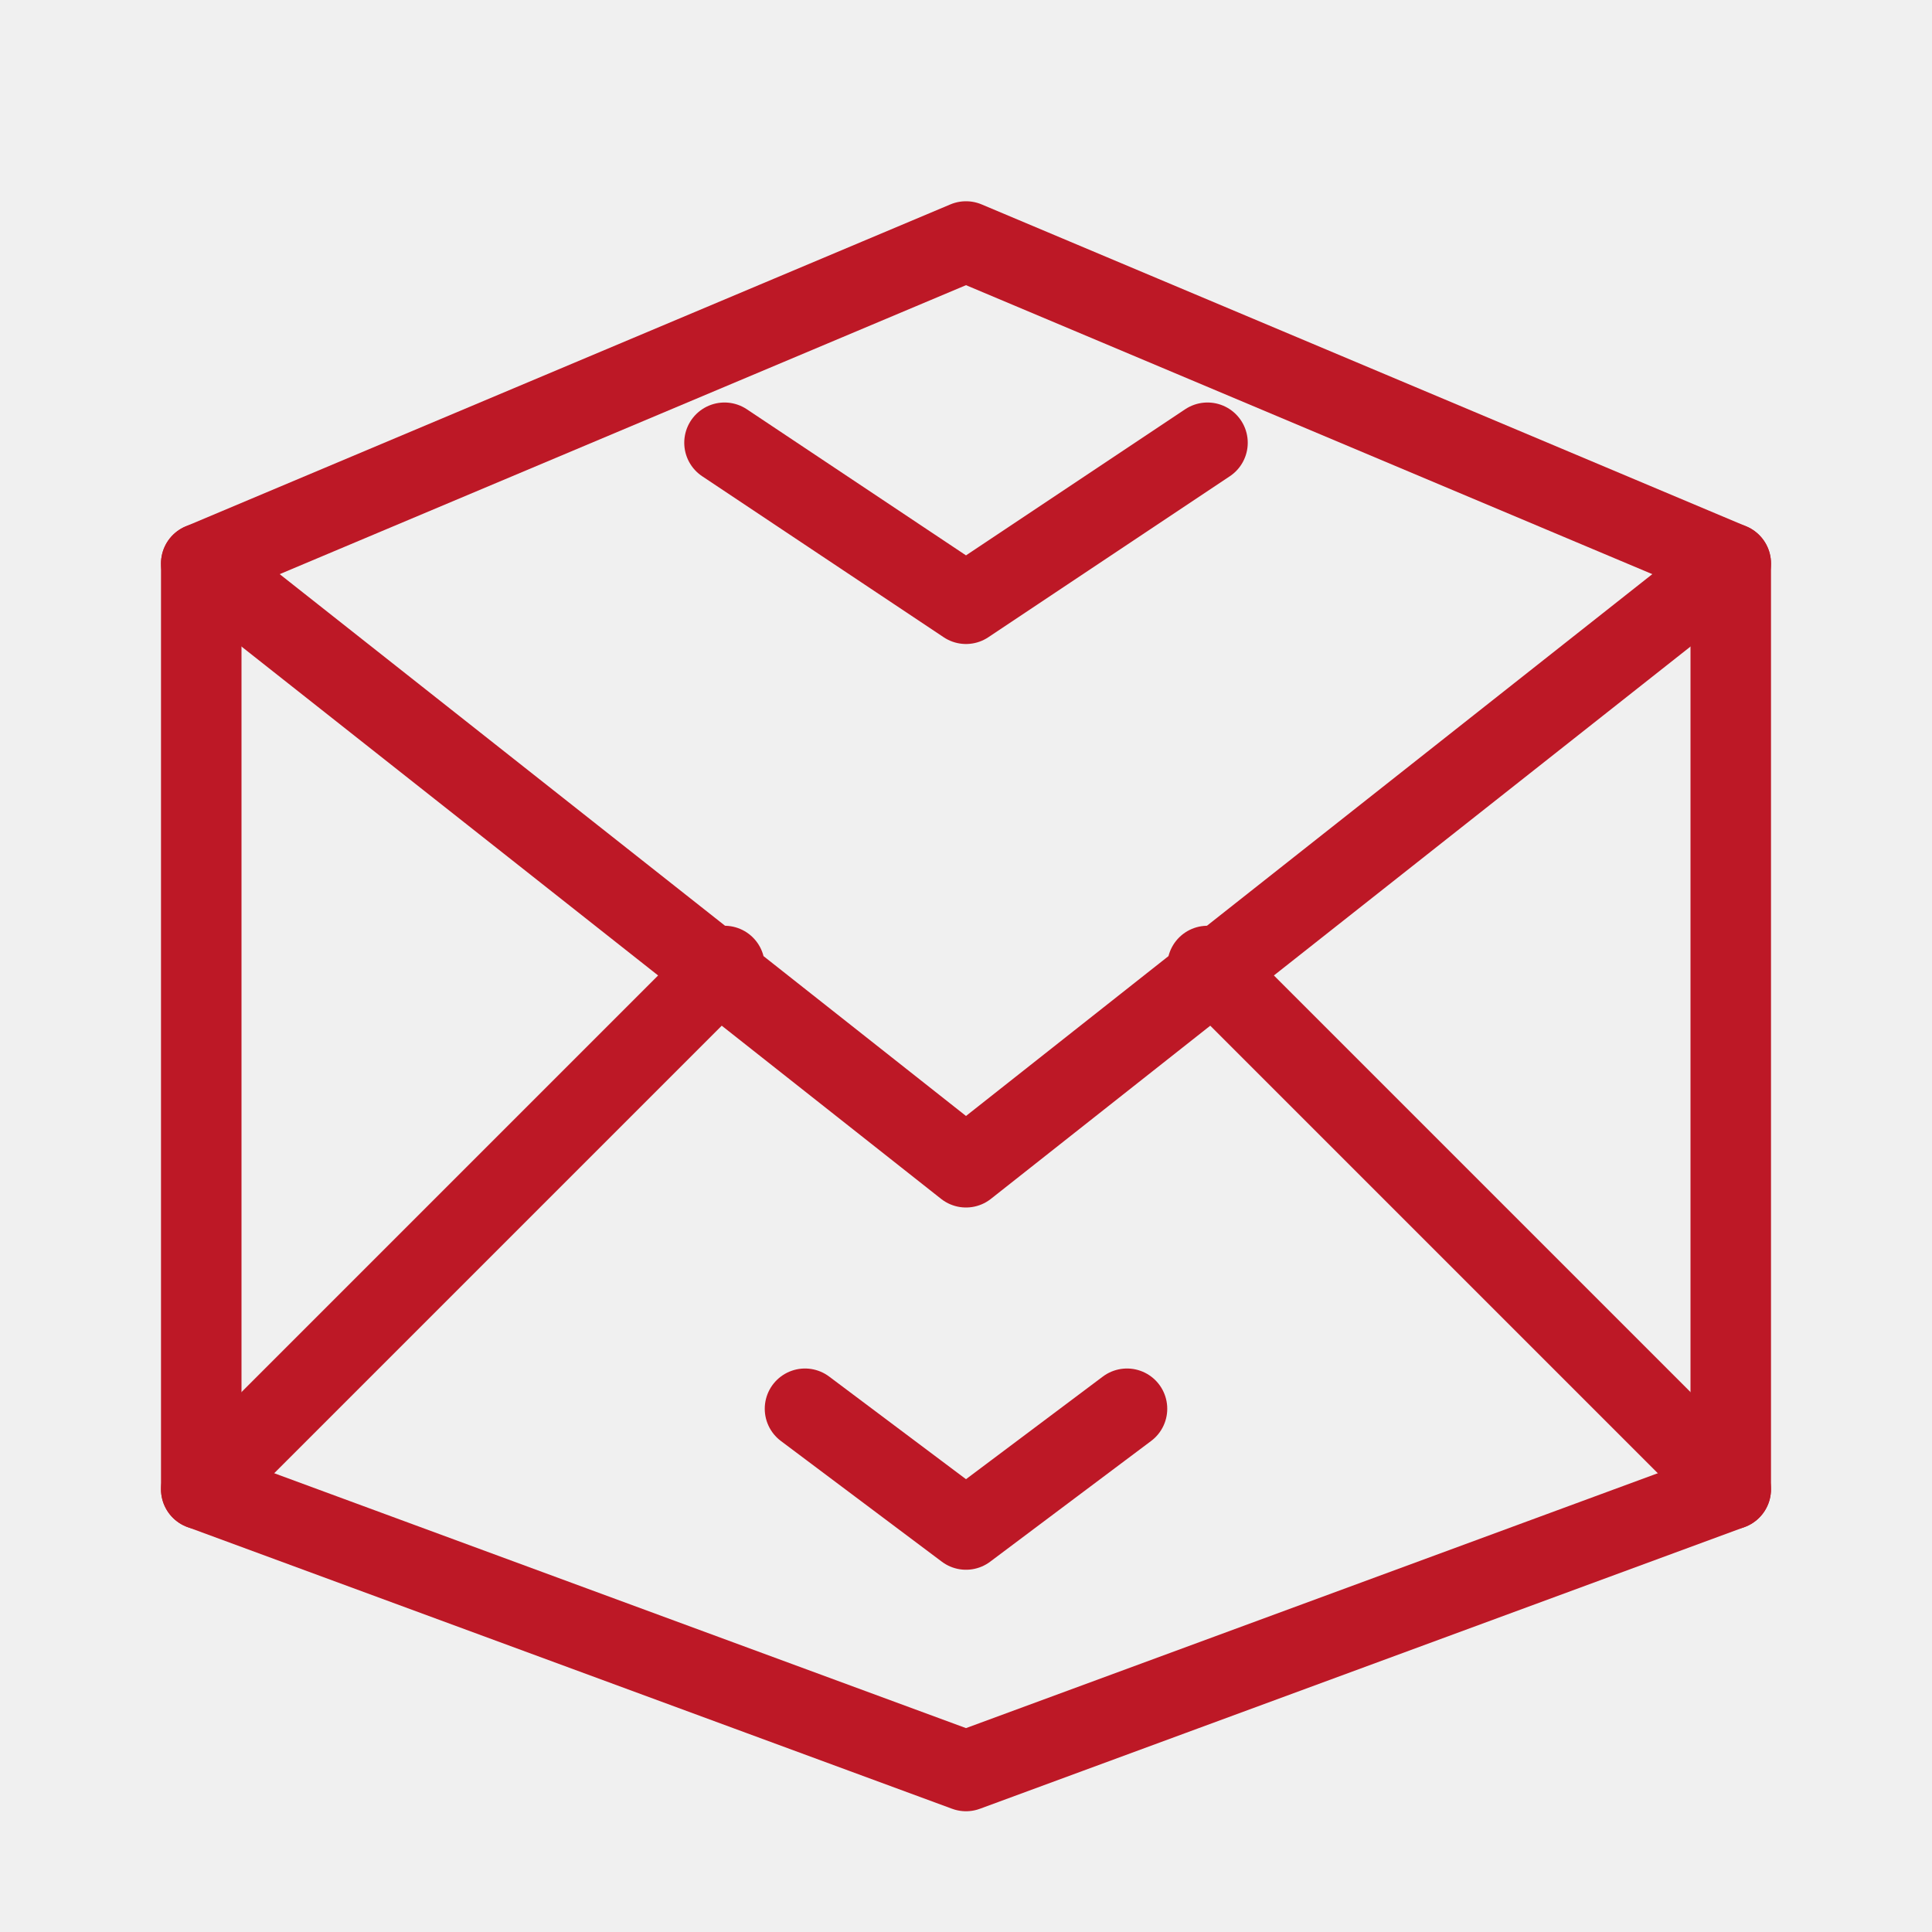
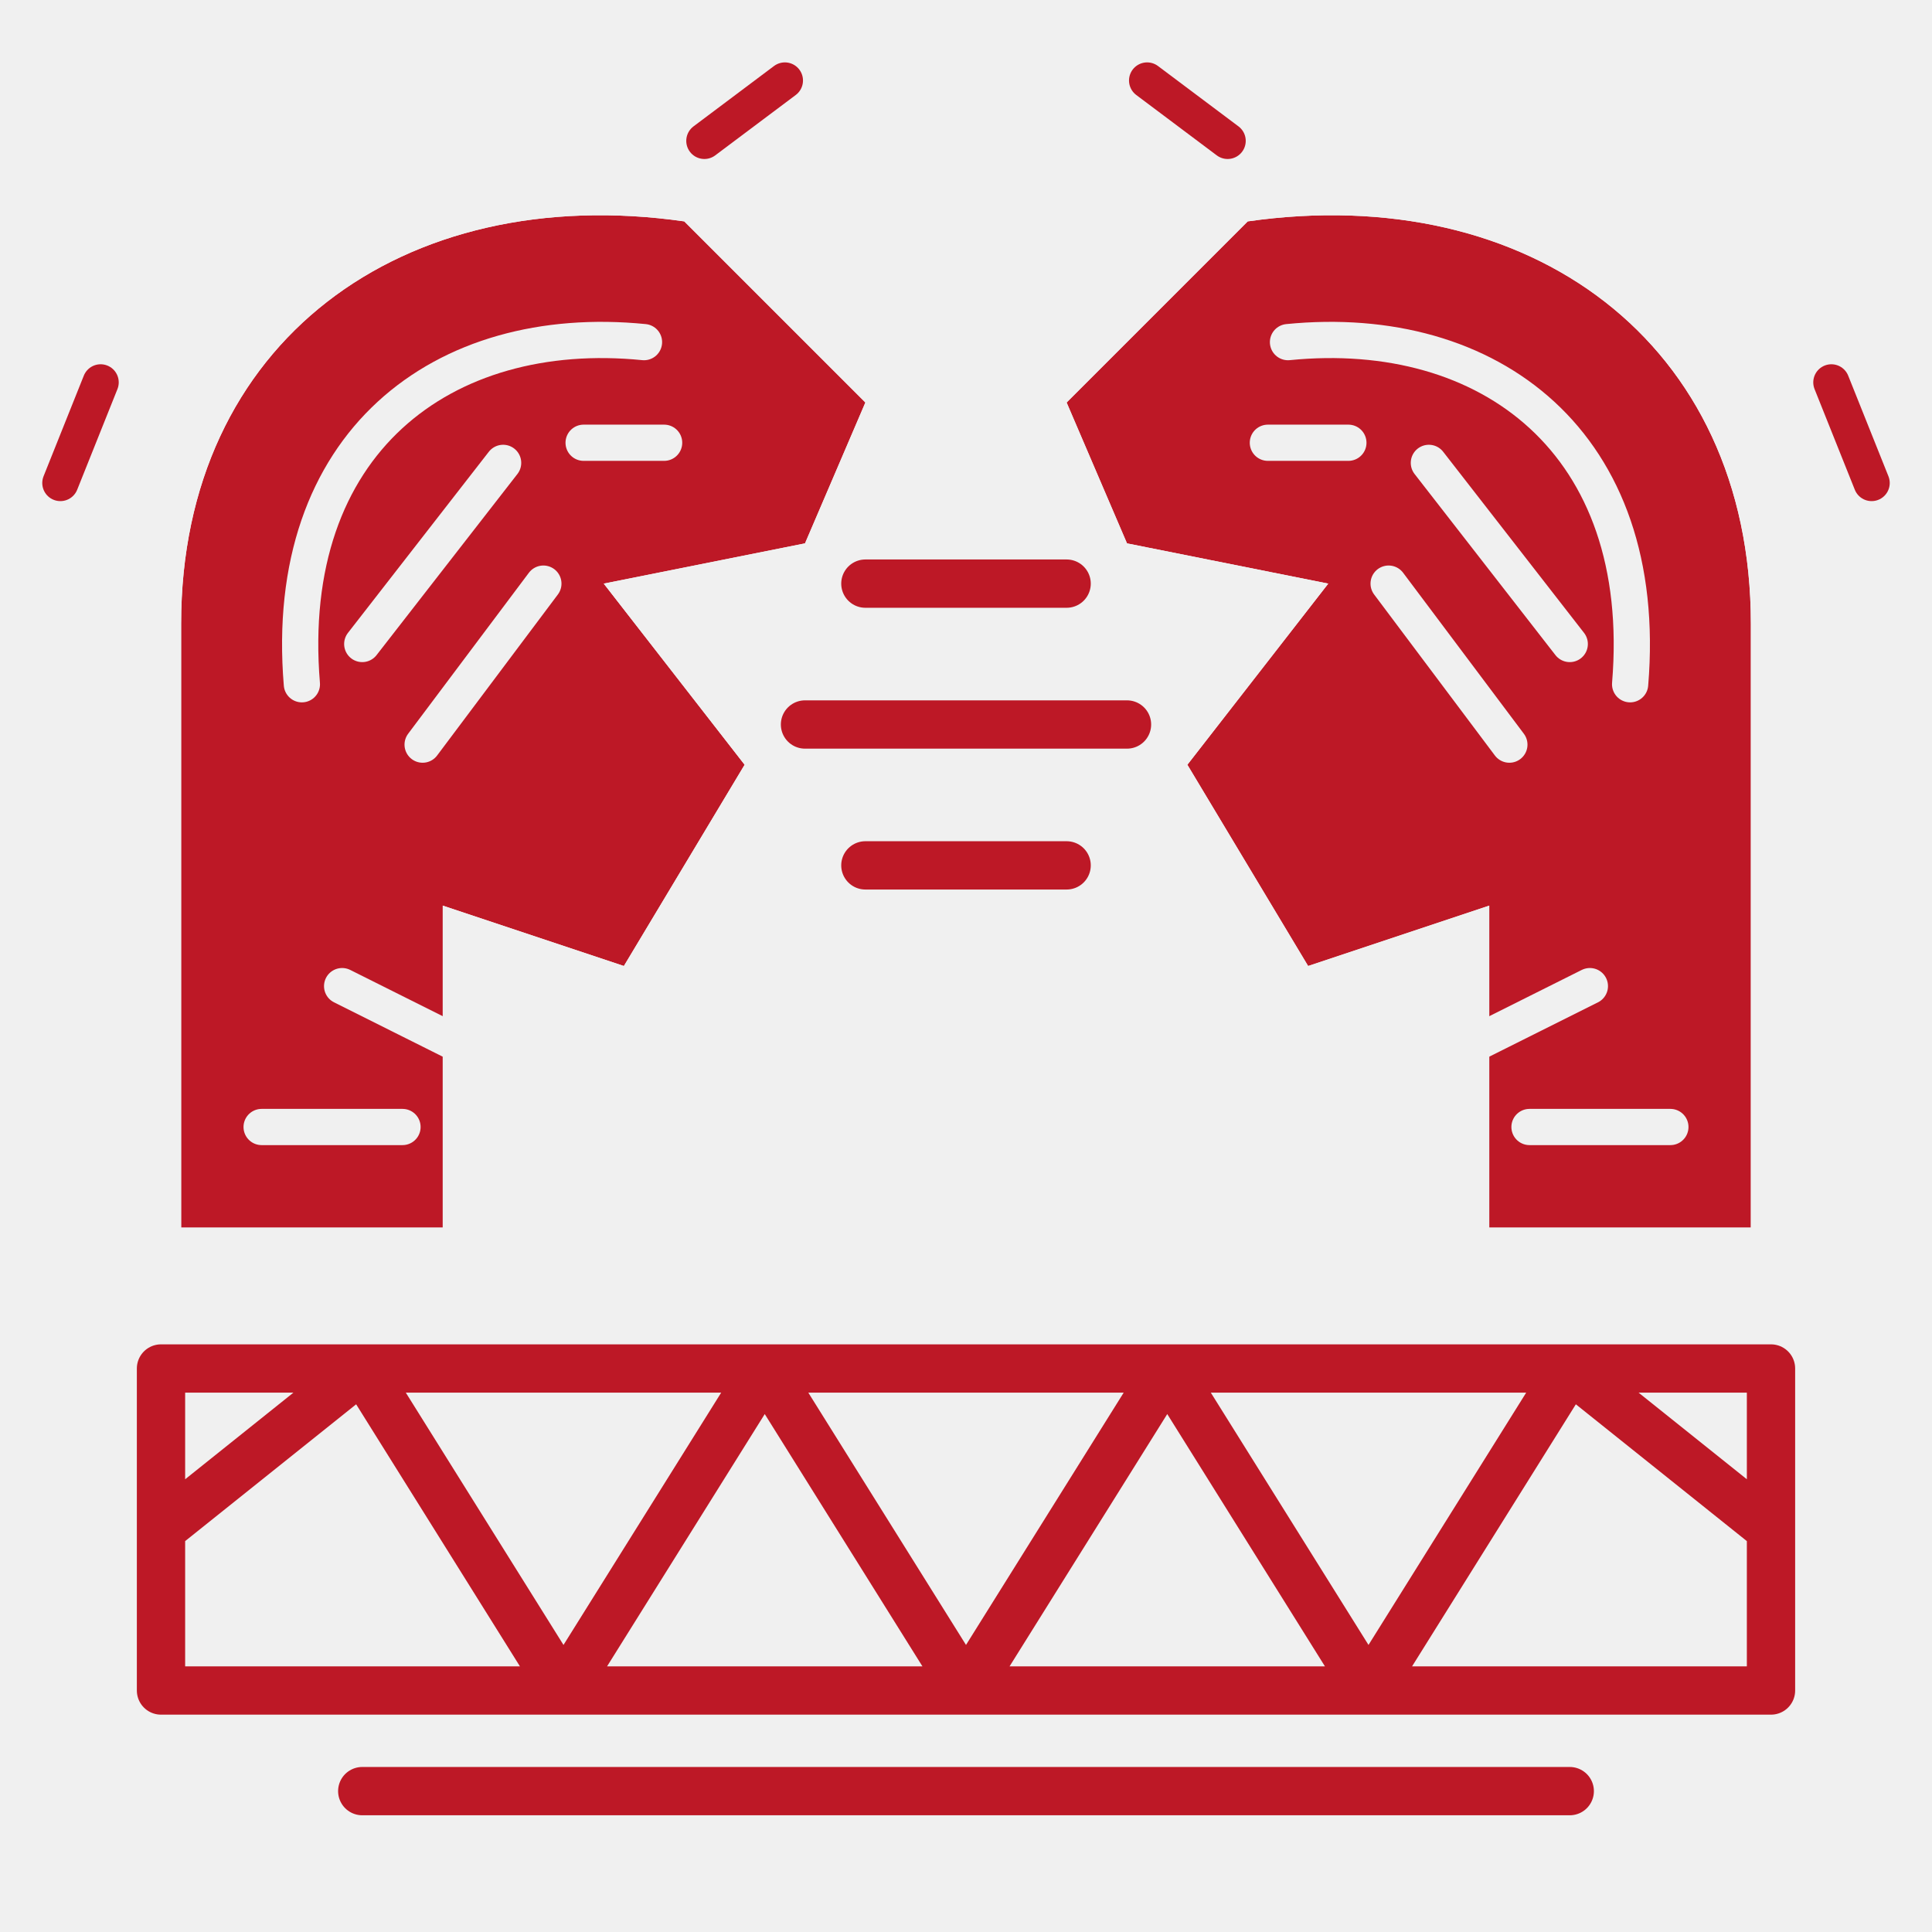
- <svg xmlns="http://www.w3.org/2000/svg" viewBox="0 0 48 48" fill="none" stroke="#bd1826" stroke-width="2" stroke-linecap="round" stroke-linejoin="round">
-   <path d="m5 14 19-8 19 8v23L24 44 5 37Z" />
-   <path d="m5 14 19 15 19-15M5 37l13-13M43 37 30 24M18 11l6 4 6-4M20 35l4 3 4-3" />
+ <svg xmlns="http://www.w3.org/2000/svg" viewBox="0 0 96 96" fill="none" stroke="#bd1826" stroke-width="2.6" stroke-linecap="round" stroke-linejoin="round">
+   <defs>
+     <mask id="carved-dialogue">
+       <path d="M9 61V31C9 17 20 9 34 11l9 9-3 7-10 2 7 9-6 10-9-3v16ZM87 61V31C87 17 76 9 62 11l-9 9 3 7 10 2-7 9 6 10 9-3v16Z" fill="white" stroke="none" />
+       <g stroke="black" stroke-width="1.8" fill="none">
+         <path d="M15 34c-1-12 7-18 17-17M18 32l7-9M21 37l6-8M17 49l6 3M81 34c1-12-7-18-17-17M78 32l-7-9M75 37l-6-8M79 49l-6 3M29 22h4M63 22h4M13 56h7M76 56h7" />
+       </g>
+     </mask>
+   </defs>
+   <path d="M9 61V31C9 17 20 9 34 11l9 9-3 7-10 2 7 9-6 10-9-3v16ZM87 61V31C87 17 76 9 62 11l-9 9 3 7 10 2-7 9 6 10 9-3v16Z" fill="#bd1826" stroke="none" mask="url(#carved-dialogue)" />
+   <path d="M8 68h80v16H8ZM8 76l10-8 10 16 10-16 10 16 10-16 10 16 10-16 10 8M18 89h60M40 36h16M43 43h10M43 29h10" stroke-width="2.4" />
+   <path d="M35 7l4-3M61 7l-4-3M5 19l-2 5M91 19l2 5" stroke-width="1.8" />
</svg>
